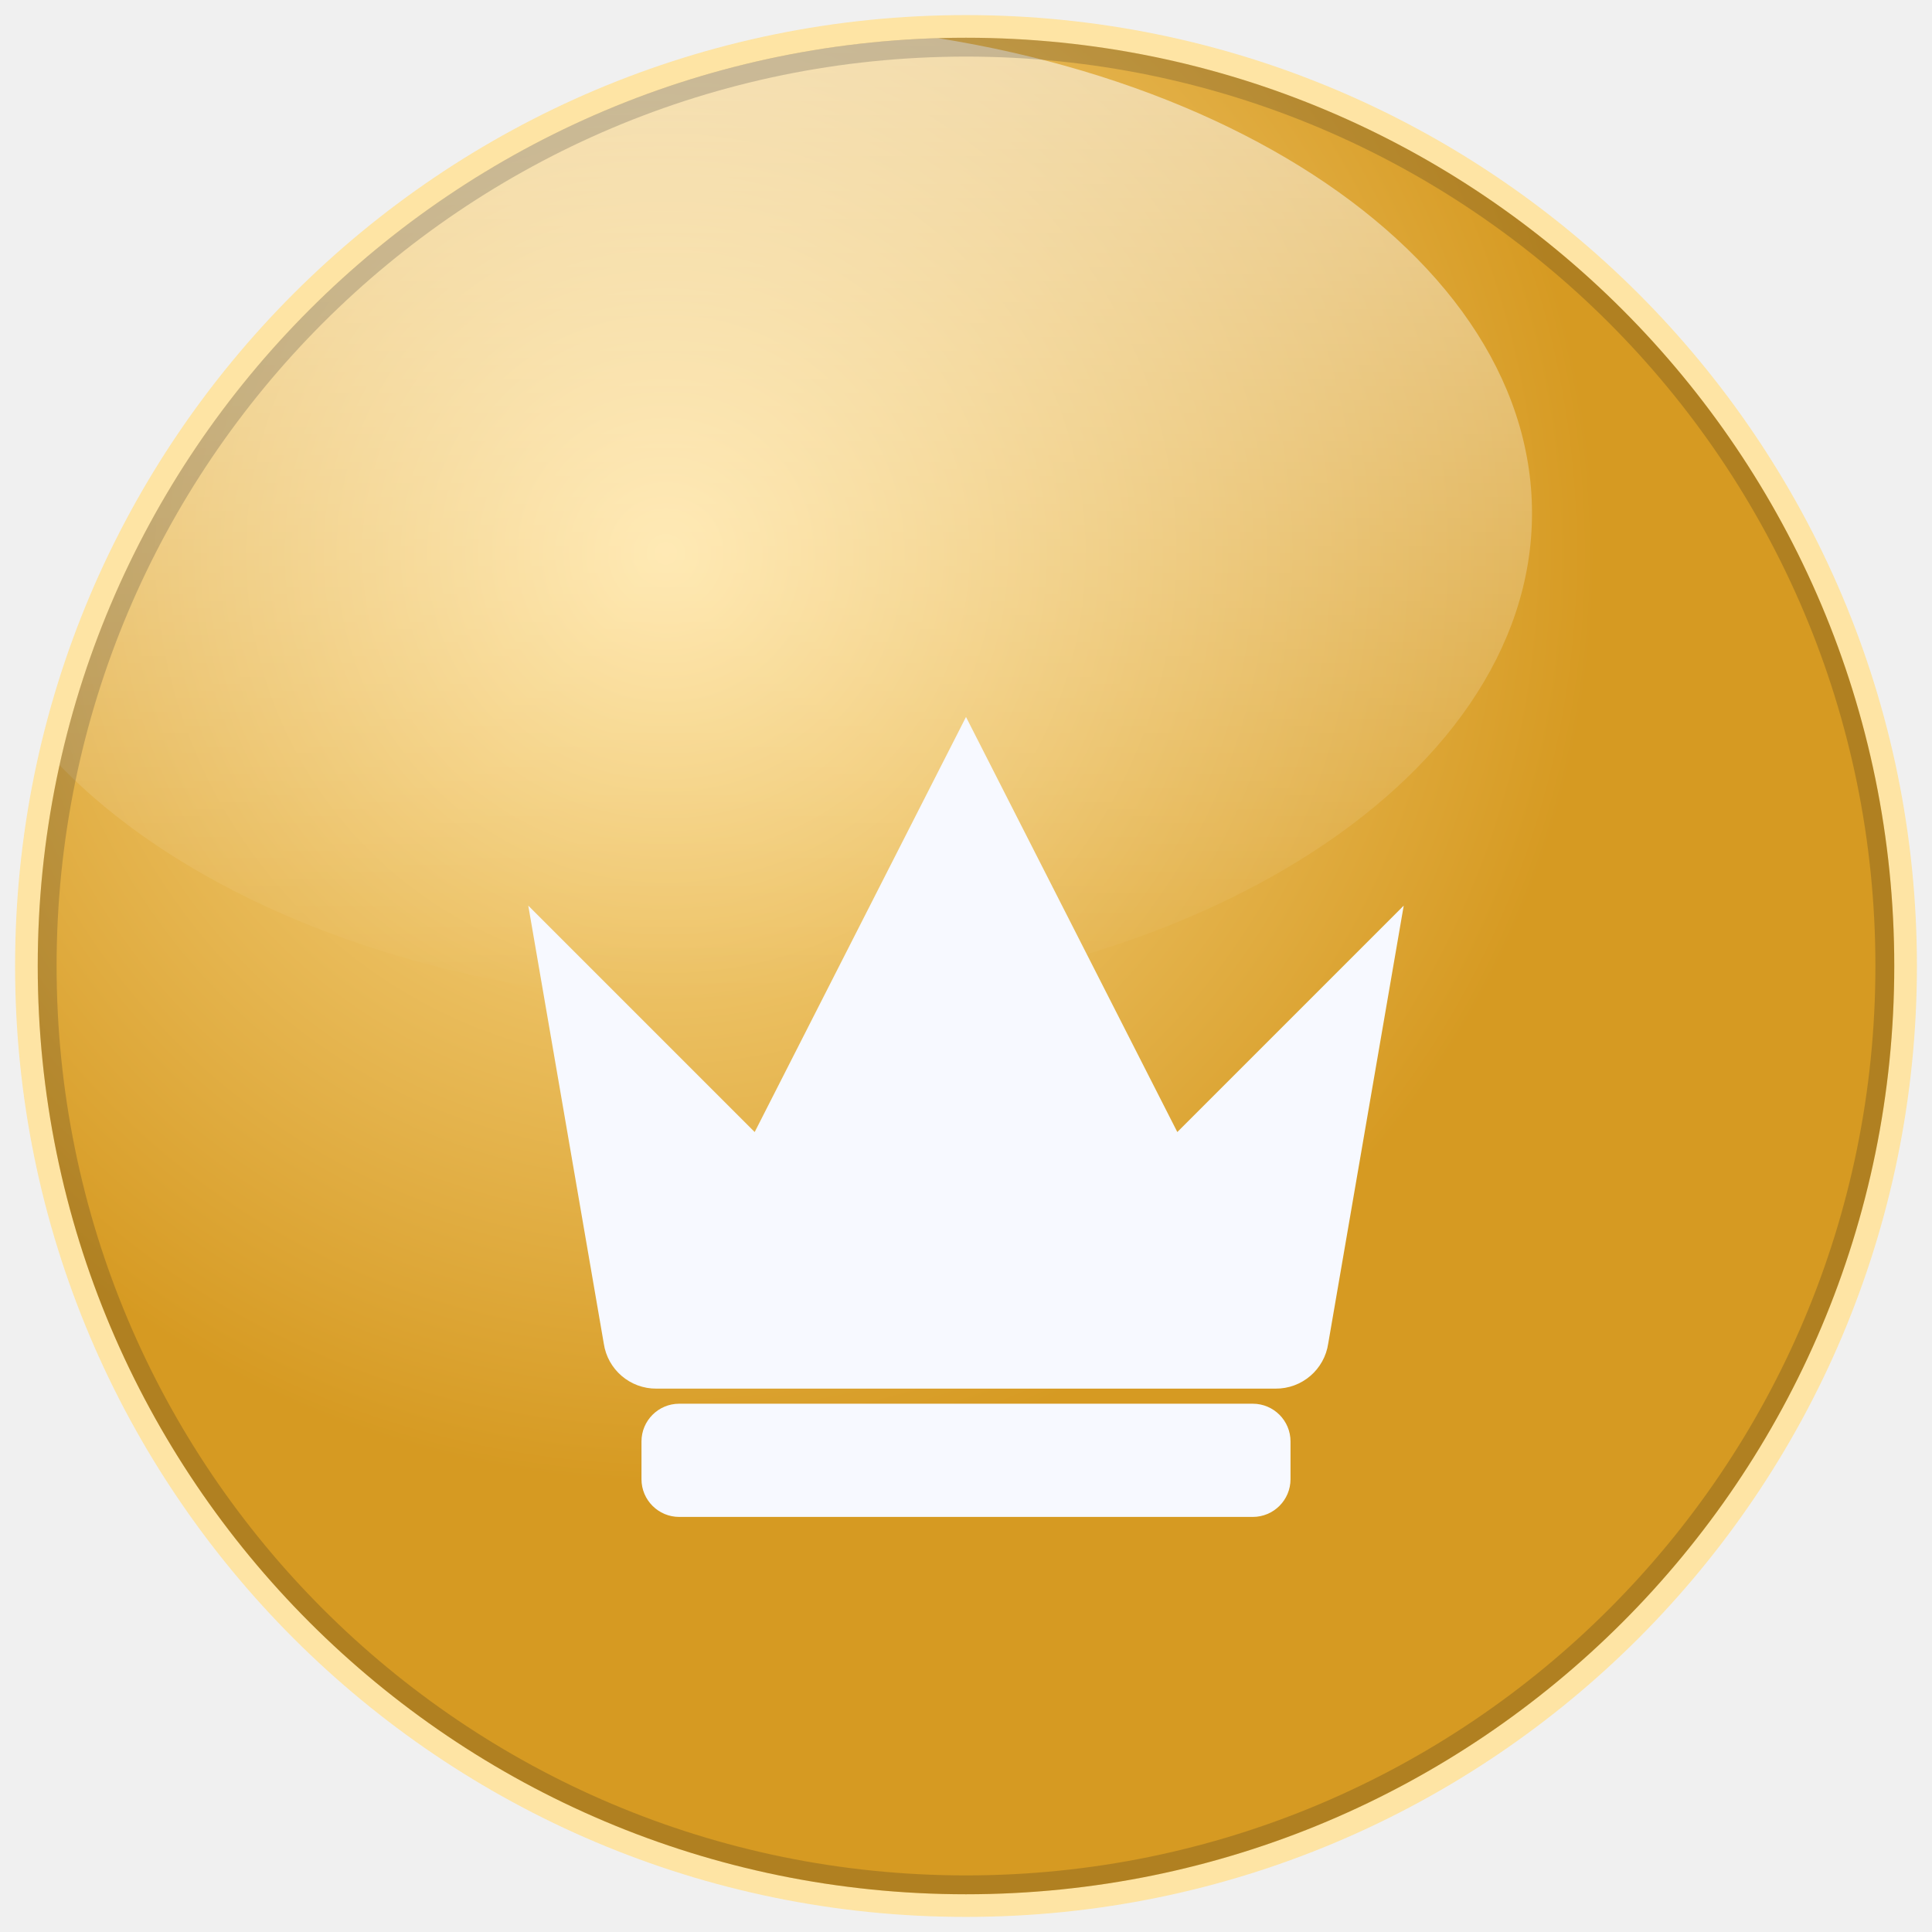
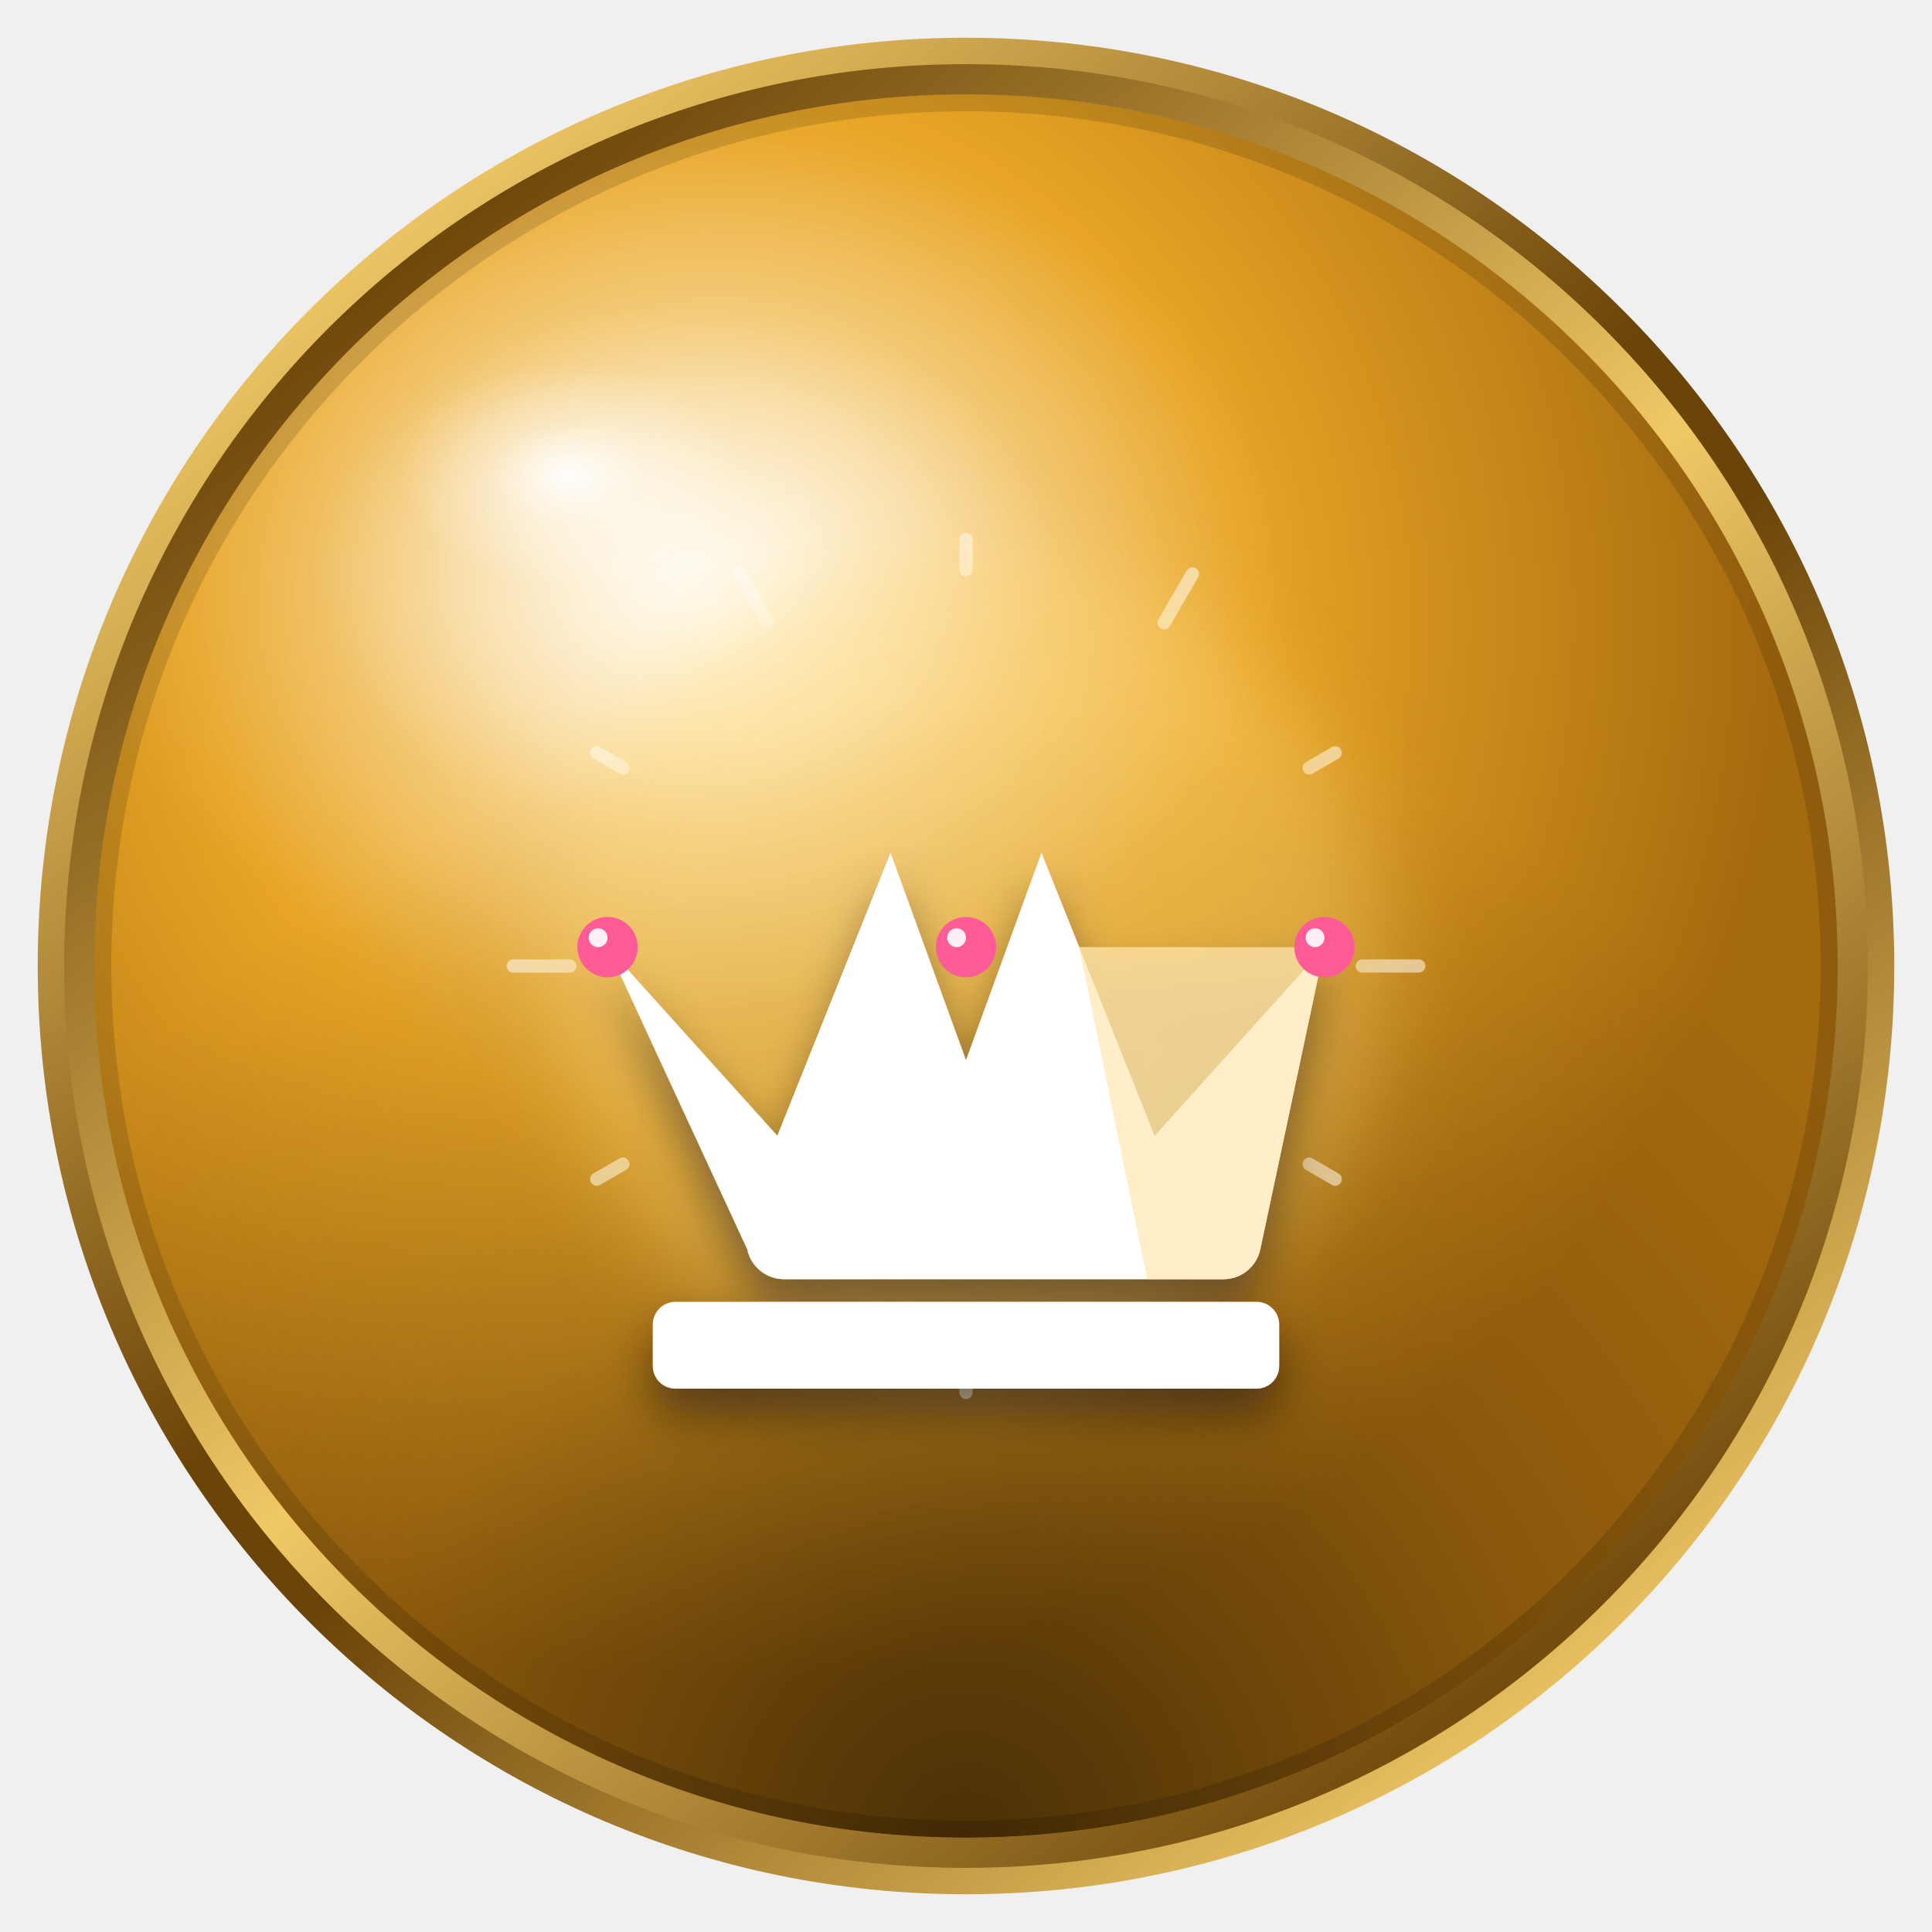
- <svg xmlns="http://www.w3.org/2000/svg" viewBox="0 0 512 512" width="512" height="512">
+ <svg xmlns="http://www.w3.org/2000/svg" viewBox="0 0 1024 1024" width="1024" height="1024">
  <defs>
-     <radialGradient id="bg" cx="34%" cy="28%" r="80%">
-       <stop offset="0%" stop-color="#FFE29B" />
-       <stop offset="62%" stop-color="#D69A22" />
-       <stop offset="100%" stop-color="#D69A22" />
+     <radialGradient id="sphereBadgeCompletionist" cx="36%" cy="30%" r="78%">
+       <stop offset="0%" stop-color="#FFE7B0" />
+       <stop offset="38%" stop-color="#E8A526" />
+       <stop offset="78%" stop-color="#A66A0E" />
+       <stop offset="100%" stop-color="#A66A0E" />
    </radialGradient>
-     <linearGradient id="gloss" x1="0" y1="0" x2="0" y2="1">
-       <stop offset="0%" stop-color="#FFFFFF" stop-opacity="0.55" />
+     <radialGradient id="hotspotBadgeCompletionist" cx="50%" cy="50%" r="50%">
+       <stop offset="0%" stop-color="#FFFFFF" stop-opacity="0.95" />
+       <stop offset="45%" stop-color="#FFFFFF" stop-opacity="0.35" />
      <stop offset="100%" stop-color="#FFFFFF" stop-opacity="0" />
+     </radialGradient>
+     <radialGradient id="glossBadgeCompletionist" cx="50%" cy="50%" r="50%">
+       <stop offset="0%" stop-color="#FFFFFF" stop-opacity="0.85" />
+       <stop offset="60%" stop-color="#FFFFFF" stop-opacity="0.16" />
+       <stop offset="100%" stop-color="#FFFFFF" stop-opacity="0" />
+     </radialGradient>
+     <radialGradient id="aoBadgeCompletionist" cx="50%" cy="100%" r="65%">
+       <stop offset="0%" stop-color="#000000" stop-opacity="0.55" />
+       <stop offset="55%" stop-color="#000000" stop-opacity="0.16" />
+       <stop offset="100%" stop-color="#000000" stop-opacity="0" />
+     </radialGradient>
+     <linearGradient id="ringOuterBadgeCompletionist" x1="18%" y1="10%" x2="82%" y2="92%">
+       <stop offset="0%" stop-color="#F0C866" />
+       <stop offset="45%" stop-color="#6B4408" />
+       <stop offset="55%" stop-color="#6B4408" />
+       <stop offset="100%" stop-color="#F0C866" />
    </linearGradient>
-     <clipPath id="circleClip">
-       <circle cx="256" cy="256" r="246" />
+     <linearGradient id="ringInnerBadgeCompletionist" x1="18%" y1="10%" x2="82%" y2="92%">
+       <stop offset="0%" stop-color="#6B4408" />
+       <stop offset="50%" stop-color="#F0C866" />
+       <stop offset="100%" stop-color="#6B4408" />
+     </linearGradient>
+     <linearGradient id="enamelBadgeCompletionist" x1="0" y1="0" x2="0" y2="1">
+       <stop offset="0%" stop-color="#FFFFFF" />
+       <stop offset="100%" stop-color="#DCE3F5" />
+     </linearGradient>
+     <clipPath id="clipBadgeCompletionist">
+       <circle cx="512.0" cy="512.0" r="462" />
    </clipPath>
+     <filter id="softShadowBadgeCompletionist" x="-40%" y="-40%" width="180%" height="180%">
+       <feDropShadow dx="0" dy="14" stdDeviation="12" flood-color="#0B0E1E" flood-opacity="0.42" />
+     </filter>
+     <filter id="tinyShadowBadgeCompletionist" x="-60%" y="-60%" width="220%" height="220%">
+       <feDropShadow dx="0" dy="6" stdDeviation="5" flood-color="#0B0E1E" flood-opacity="0.35" />
+     </filter>
+     <filter id="innerGlowBadgeCompletionist" x="-60%" y="-60%" width="220%" height="220%">
+       <feGaussianBlur stdDeviation="18" />
+     </filter>
  </defs>
-   <circle cx="256" cy="256" r="252" fill="#FFE29B" opacity="0.9" />
-   <circle cx="256" cy="256" r="246" fill="url(#bg)" />
-   <g clip-path="url(#circleClip)">
-     <ellipse cx="196" cy="136" rx="210" ry="130" fill="url(#gloss)" />
-     <circle cx="256" cy="256" r="246" fill="none" stroke="#0A0E20" stroke-opacity="0.18" stroke-width="10" />
-     <path d="M140 240 L200 300 L256 190 L312 300 L372 240 L352 356 a14 14 0 0 1 -14 12 h-164 a14 14 0 0 1 -14 -12 Z" fill="#F7F9FF" />
-     <path d="M180 372 h152 a10 10 0 0 1 10 10 v10 a10 10 0 0 1 -10 10 h-152 a10 10 0 0 1 -10 -10 v-10 a10 10 0 0 1 10 -10 Z" fill="#F7F9FF" />
+   <circle cx="512.0" cy="512.0" r="492" fill="url(#ringOuterBadgeCompletionist)" />
+   <circle cx="512.0" cy="512.0" r="478" fill="url(#ringInnerBadgeCompletionist)" />
+   <circle cx="512.0" cy="512.0" r="462" fill="url(#sphereBadgeCompletionist)" />
+   <g clip-path="url(#clipBadgeCompletionist)">
+     <circle cx="512.0" cy="512.0" r="462" fill="url(#aoBadgeCompletionist)" style="mix-blend-mode:multiply" />
+     <ellipse cx="362.0" cy="302.0" rx="330" ry="230" fill="url(#glossBadgeCompletionist)" />
+     <ellipse cx="302.0" cy="252.0" rx="90" ry="60" fill="url(#hotspotBadgeCompletionist)" />
+     <circle cx="512.0" cy="512.0" r="458" fill="none" stroke="#000000" stroke-opacity="0.14" stroke-width="10" />
+     <path d="M722.0 512.0 L752.0 512.0" stroke="#FFFFFF" stroke-width="7" stroke-linecap="round" opacity="0.55" />
+     <path d="M693.9 617.0 L707.7 625.0" stroke="#FFFFFF" stroke-width="7" stroke-linecap="round" opacity="0.55" />
+     <path d="M617.0 693.9 L632.0 719.8" stroke="#FFFFFF" stroke-width="7" stroke-linecap="round" opacity="0.55" />
+     <path d="M512.0 722.0 L512.0 738.0" stroke="#FFFFFF" stroke-width="7" stroke-linecap="round" opacity="0.55" />
+     <path d="M407.0 693.9 L392.0 719.8" stroke="#FFFFFF" stroke-width="7" stroke-linecap="round" opacity="0.55" />
+     <path d="M330.1 617.0 L316.3 625.0" stroke="#FFFFFF" stroke-width="7" stroke-linecap="round" opacity="0.55" />
+     <path d="M302.0 512.0 L272.0 512.0" stroke="#FFFFFF" stroke-width="7" stroke-linecap="round" opacity="0.55" />
+     <path d="M330.1 407.0 L316.3 399.0" stroke="#FFFFFF" stroke-width="7" stroke-linecap="round" opacity="0.55" />
+     <path d="M407.0 330.1 L392.0 304.2" stroke="#FFFFFF" stroke-width="7" stroke-linecap="round" opacity="0.55" />
+     <path d="M512.0 302.0 L512.0 286.0" stroke="#FFFFFF" stroke-width="7" stroke-linecap="round" opacity="0.55" />
+     <path d="M617.0 330.1 L632.0 304.2" stroke="#FFFFFF" stroke-width="7" stroke-linecap="round" opacity="0.55" />
+     <path d="M693.9 407.0 L707.7 399.0" stroke="#FFFFFF" stroke-width="7" stroke-linecap="round" opacity="0.55" />
+     <circle cx="512" cy="512" r="220" fill="#FFD97A" opacity="0.35" style="filter:blur(22px)" />
+     <g filter="url(#softShadowBadgeCompletionist)">
+       <path d="M322 502 L412 602 L472 452 L512 562 L552 452 L612 602 L702 502 L668 662 a20 20 0 0 1 -20 16 h-232 a20 20 0 0 1 -20 -16 Z" fill="#FFFFFF" />
+       <path d="M702 502 L668 662 a20 20 0 0 1 -20 16 h-40 L572 502 Z" fill="#FFE7B0" opacity="0.7" />
+       <rect x="346" y="690" width="332" height="46" rx="12" fill="#FFFFFF" />
+     </g>
+     <circle cx="322" cy="502" r="16" fill="#FF5B97" />
+     <circle cx="317" cy="497" r="5" fill="#FFFFFF" opacity="0.9" />
+     <circle cx="512" cy="502" r="16" fill="#FF5B97" />
+     <circle cx="507" cy="497" r="5" fill="#FFFFFF" opacity="0.9" />
+     <circle cx="702" cy="502" r="16" fill="#FF5B97" />
+     <circle cx="697" cy="497" r="5" fill="#FFFFFF" opacity="0.9" />
  </g>
</svg>
